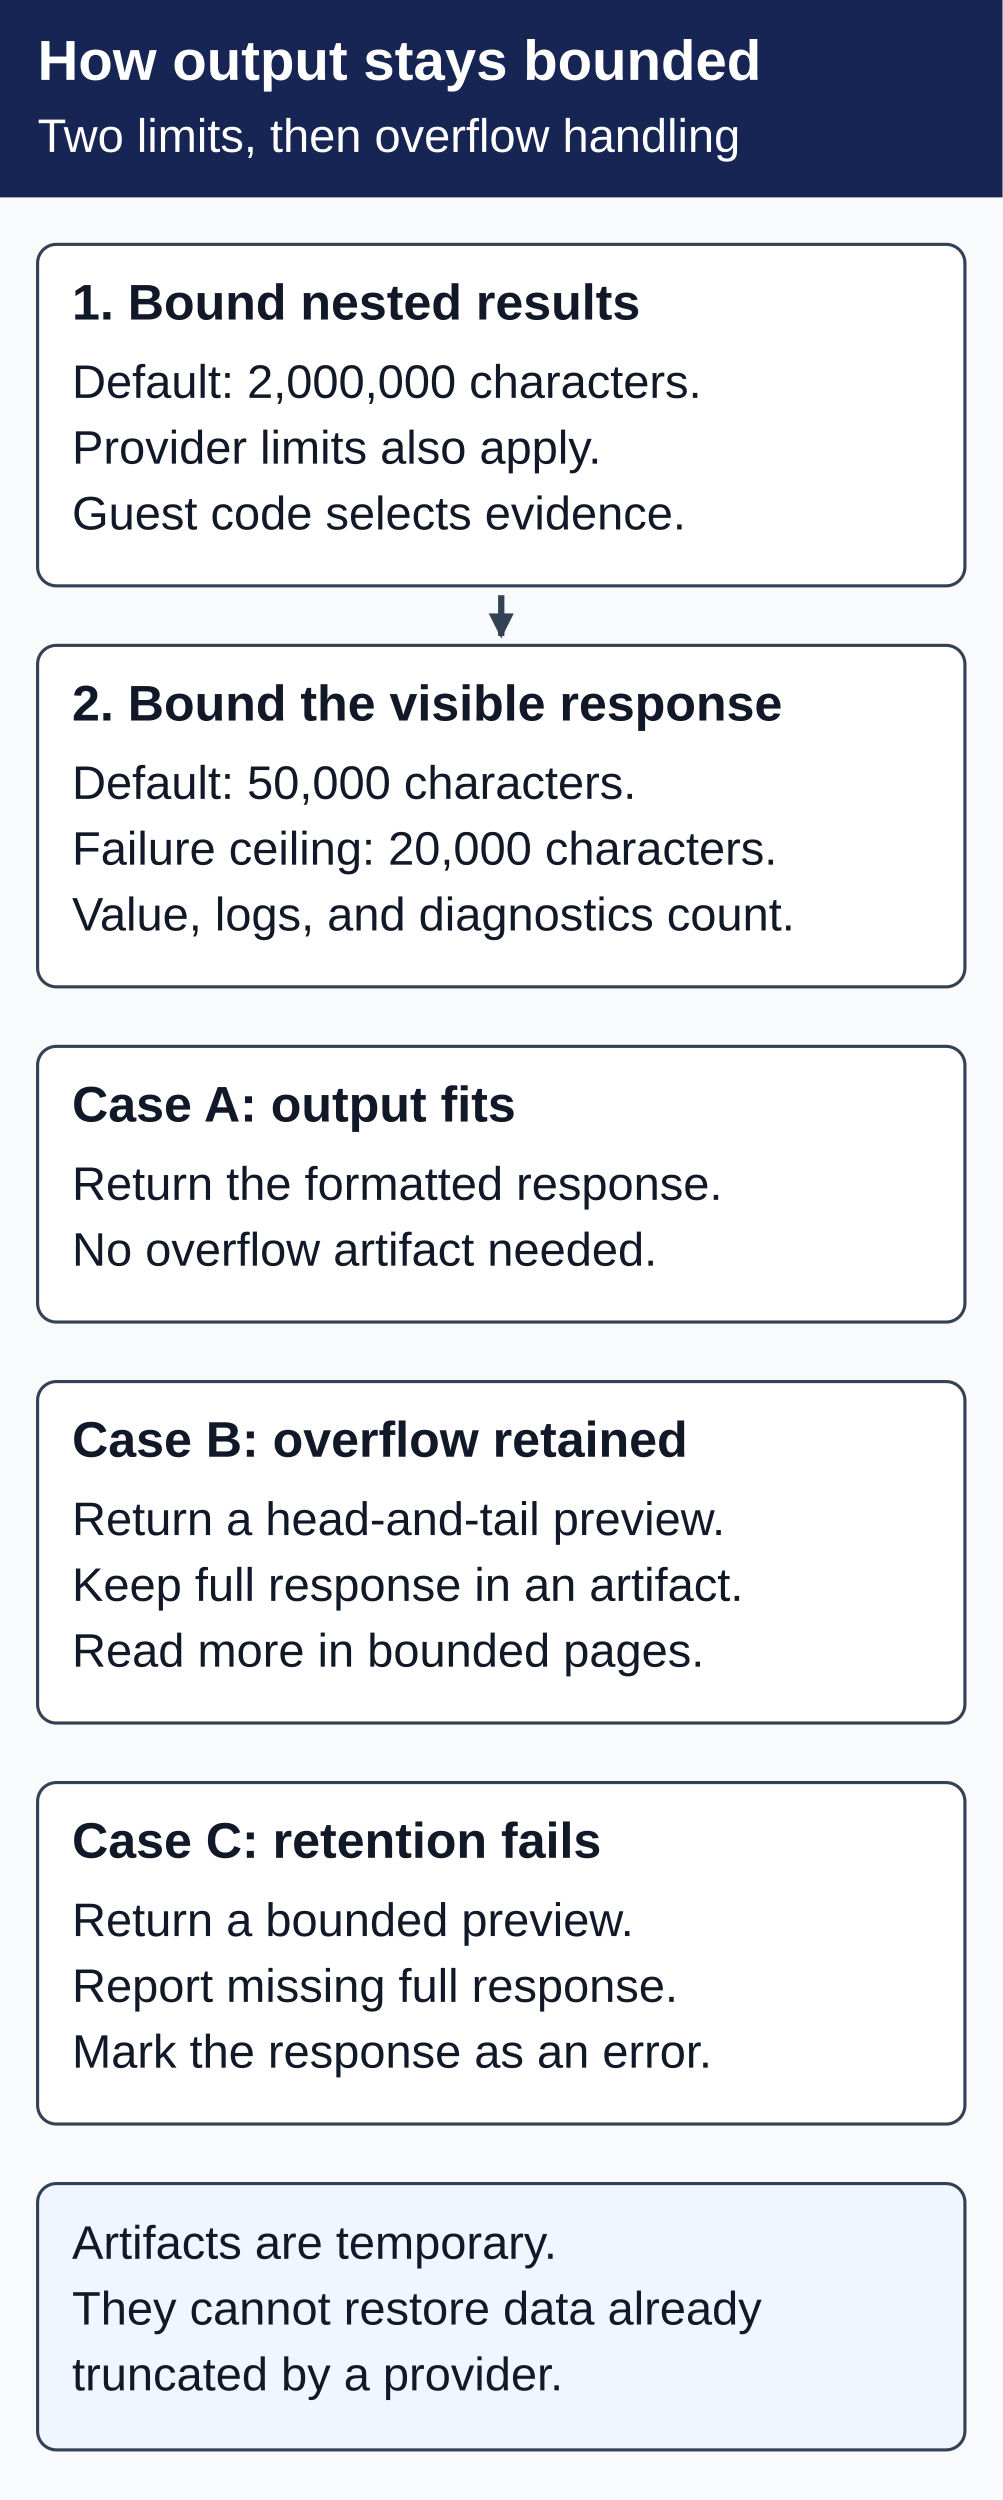
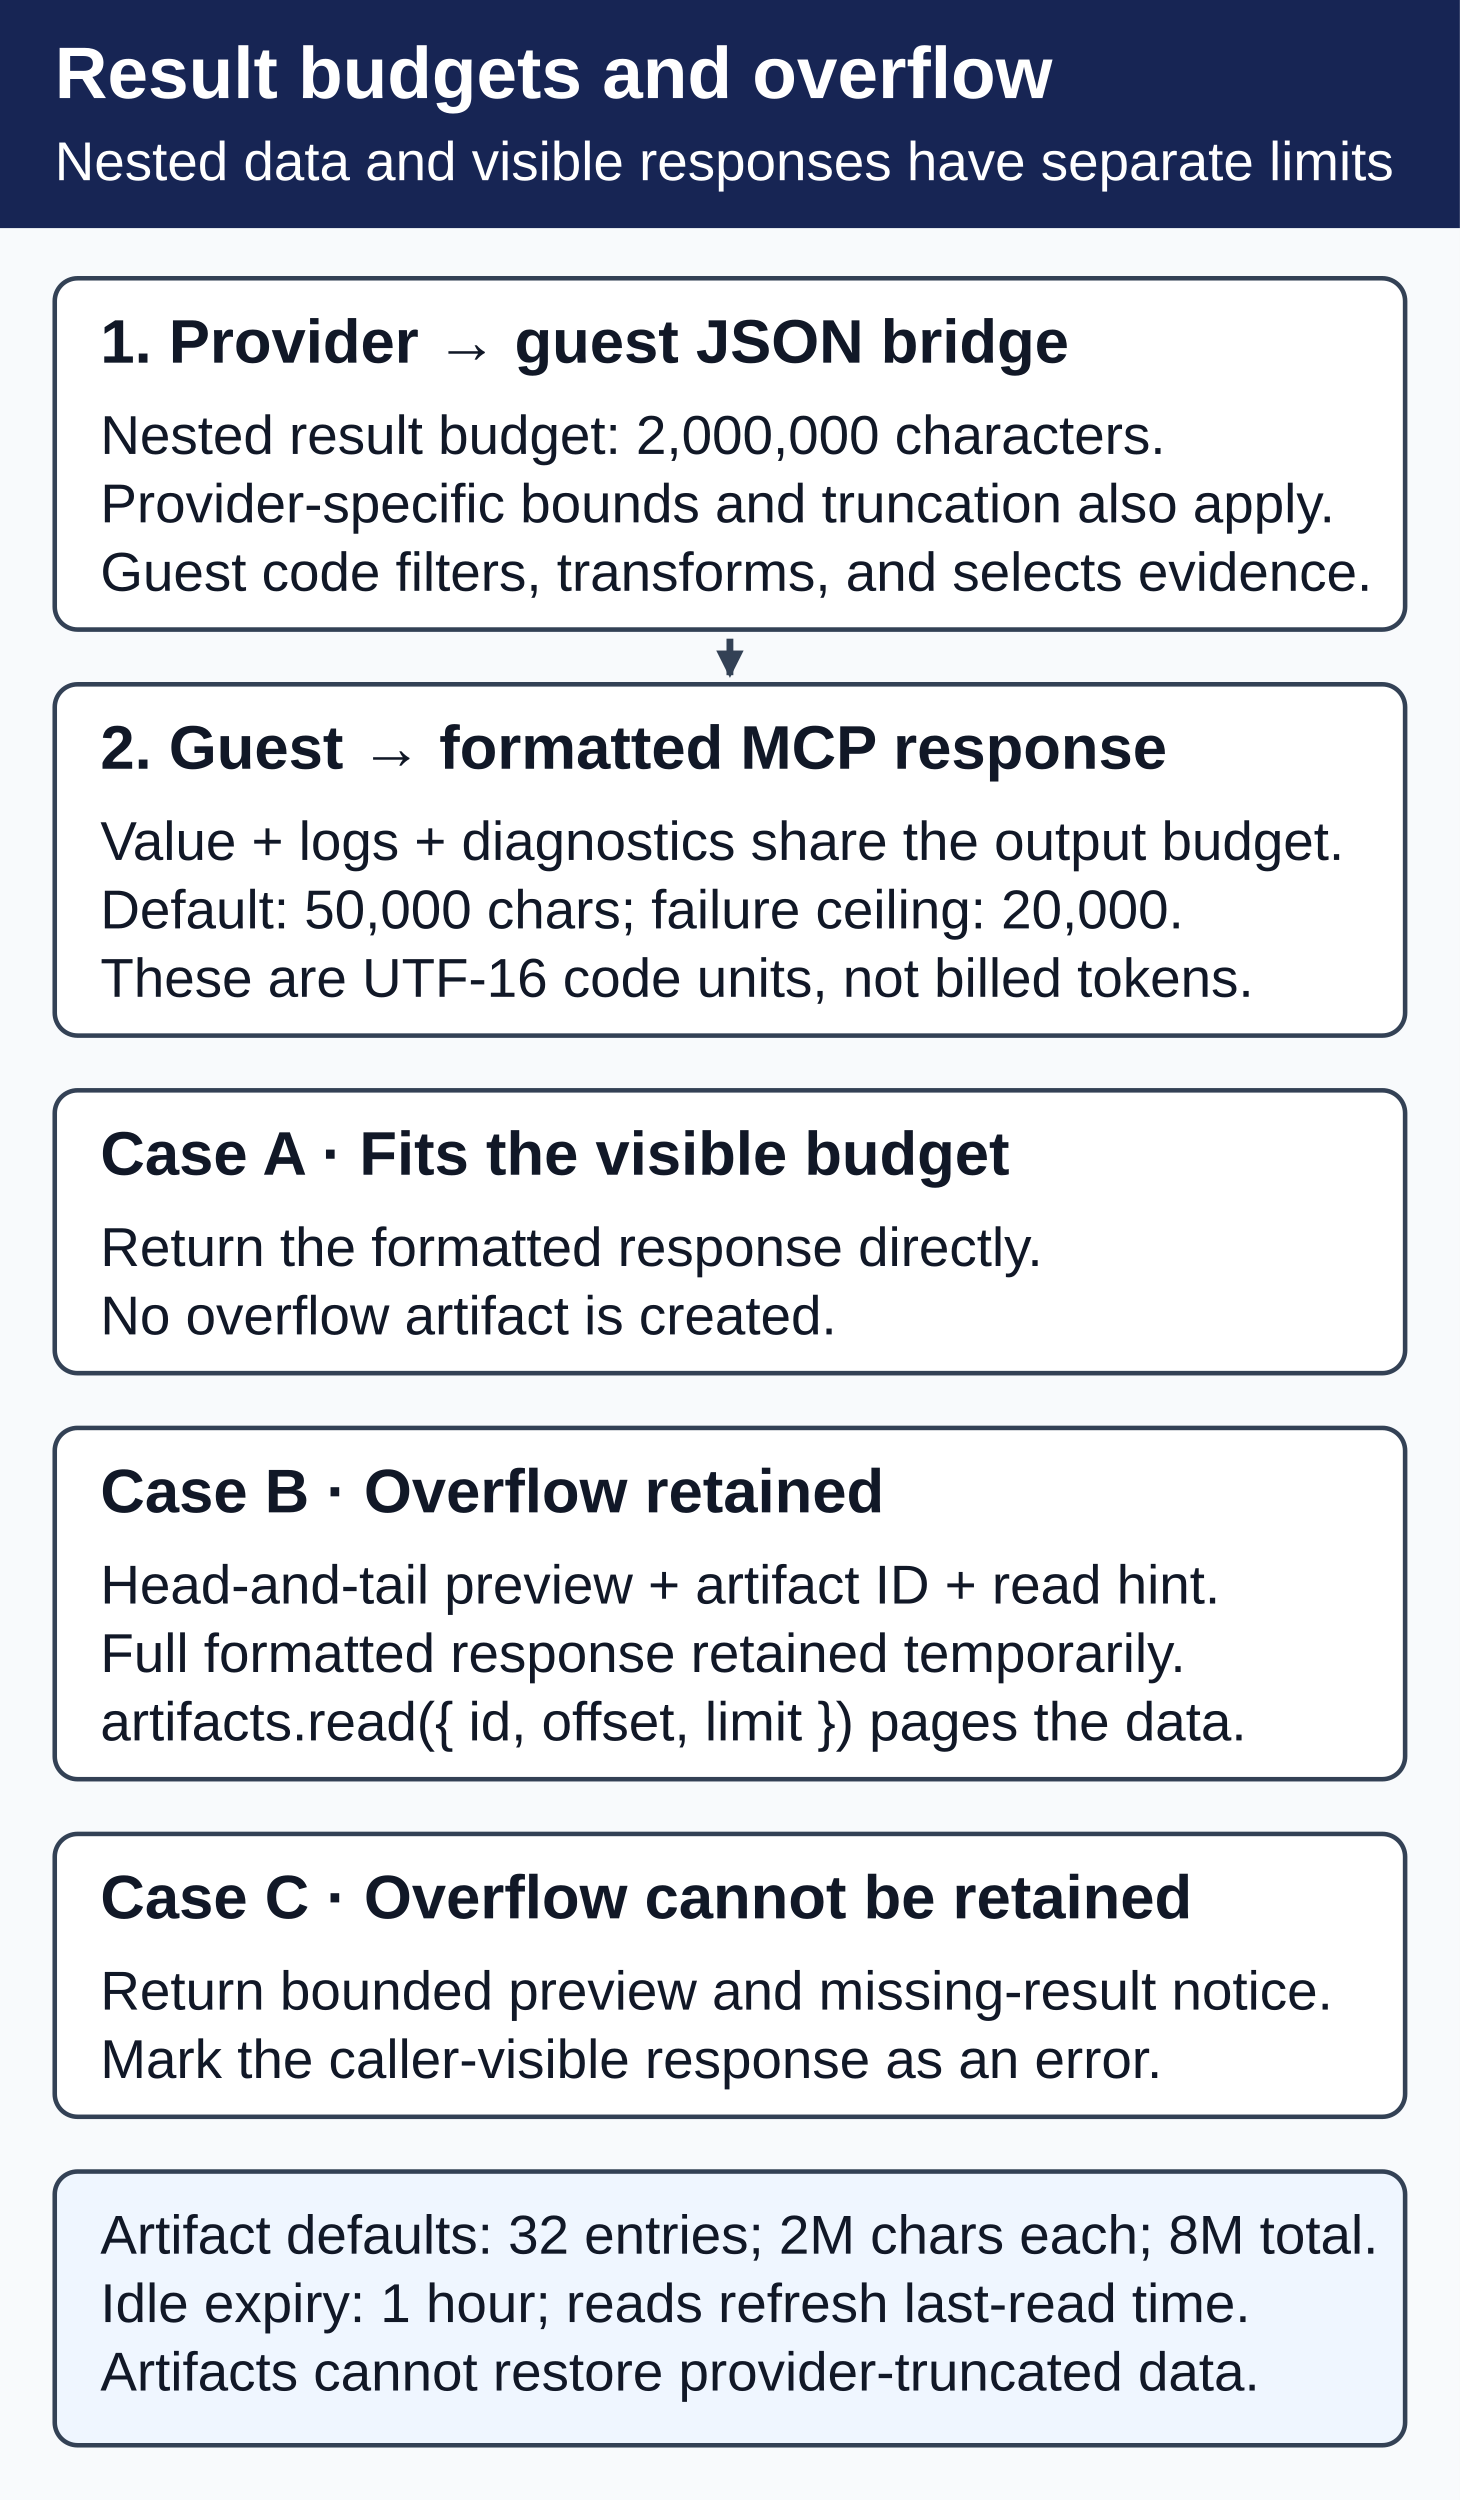
- <svg xmlns="http://www.w3.org/2000/svg" width="640" height="1596" viewBox="0 0 640 1596" role="img" aria-labelledby="title desc">
+ <svg xmlns="http://www.w3.org/2000/svg" width="640" height="1096" viewBox="0 0 640 1096" role="img" aria-labelledby="title desc">
  <defs>
    <marker id="arrow" viewBox="0 0 10 10" refX="9" refY="5" markerWidth="4" markerHeight="4" orient="auto">
      <path d="M0 0 10 5 0 10Z" fill="#334155" />
    </marker>
  </defs>
  <style>
text { font-family:Arial,Helvetica,sans-serif; fill:#111827; }
- .title { font-size:36px; font-weight:700; fill:#ffffff; }
- .subtitle { font-size:30px; fill:#ffffff; }
- .label { font-size:32px; font-weight:700; }
- .body { font-size:30px; }
- .arrow { stroke:#334155; stroke-width:4; fill:none; marker-end:url(#arrow); }
+ .title { font-size:32px; font-weight:700; fill:#ffffff; }
+ .subtitle { font-size:24px; fill:#ffffff; }
+ .label { font-size:27px; font-weight:700; }
+ .body { font-size:24px; }
+ .arrow { stroke:#334155; stroke-width:3; fill:none; marker-end:url(#arrow); }
+ .connector { stroke:#334155; stroke-width:3; fill:none; }
</style>
-   <rect width="640" height="1596" fill="#f8fafc" />
-   <rect width="640" height="126" fill="#172554" />
-   <text x="24" y="51" class="title">How output stays bounded</text>
-   <text x="24" y="97" class="subtitle">Two limits, then overflow handling</text>
+   <rect width="640" height="1096" fill="#f8fafc" />
+   <rect width="640" height="100" fill="#172554" />
+   <text x="24" y="43" class="title">Result budgets and overflow</text>
+   <text x="24" y="79" class="subtitle">Nested data and visible responses have separate limits</text>
  <g data-card="true">
-     <rect x="24" y="156" width="592" height="218" rx="12" fill="#ffffff" stroke="#334155" stroke-width="2" />
-     <text x="46" y="204" class="label">1. Bound nested results</text>
-     <text x="46" y="254" class="body">Default: 2,000,000 characters.</text>
-     <text x="46" y="296" class="body">Provider limits also apply.</text>
-     <text x="46" y="338" class="body">Guest code selects evidence.</text>
+     <rect x="24" y="122" width="592" height="154" rx="10" fill="#ffffff" stroke="#334155" stroke-width="2" />
+     <text x="44" y="159" class="label">1. Provider → guest JSON bridge</text>
+     <text x="44" y="199" class="body">Nested result budget: 2,000,000 characters.</text>
+     <text x="44" y="229" class="body">Provider-specific bounds and truncation also apply.</text>
+     <text x="44" y="259" class="body">Guest code filters, transforms, and selects evidence.</text>
  </g>
-   <path d="M320 380 V406" class="arrow" />
+   <path d="M320 280 V296" class="arrow" />
  <g data-card="true">
-     <rect x="24" y="412" width="592" height="218" rx="12" fill="#ffffff" stroke="#334155" stroke-width="2" />
-     <text x="46" y="460" class="label">2. Bound the visible response</text>
-     <text x="46" y="510" class="body">Default: 50,000 characters.</text>
-     <text x="46" y="552" class="body">Failure ceiling: 20,000 characters.</text>
-     <text x="46" y="594" class="body">Value, logs, and diagnostics count.</text>
+     <rect x="24" y="300" width="592" height="154" rx="10" fill="#ffffff" stroke="#334155" stroke-width="2" />
+     <text x="44" y="337" class="label">2. Guest → formatted MCP response</text>
+     <text x="44" y="377" class="body">Value + logs + diagnostics share the output budget.</text>
+     <text x="44" y="407" class="body">Default: 50,000 chars; failure ceiling: 20,000.</text>
+     <text x="44" y="437" class="body">These are UTF-16 code units, not billed tokens.</text>
  </g>
  <g data-card="true">
-     <rect x="24" y="668" width="592" height="176" rx="12" fill="#ffffff" stroke="#334155" stroke-width="2" />
-     <text x="46" y="716" class="label">Case A: output fits</text>
-     <text x="46" y="766" class="body">Return the formatted response.</text>
-     <text x="46" y="808" class="body">No overflow artifact needed.</text>
+     <rect x="24" y="478" width="592" height="124" rx="10" fill="#ffffff" stroke="#334155" stroke-width="2" />
+     <text x="44" y="515" class="label">Case A · Fits the visible budget</text>
+     <text x="44" y="555" class="body">Return the formatted response directly.</text>
+     <text x="44" y="585" class="body">No overflow artifact is created.</text>
  </g>
  <g data-card="true">
-     <rect x="24" y="882" width="592" height="218" rx="12" fill="#ffffff" stroke="#334155" stroke-width="2" />
-     <text x="46" y="930" class="label">Case B: overflow retained</text>
-     <text x="46" y="980" class="body">Return a head-and-tail preview.</text>
-     <text x="46" y="1022" class="body">Keep full response in an artifact.</text>
-     <text x="46" y="1064" class="body">Read more in bounded pages.</text>
+     <rect x="24" y="626" width="592" height="154" rx="10" fill="#ffffff" stroke="#334155" stroke-width="2" />
+     <text x="44" y="663" class="label">Case B · Overflow retained</text>
+     <text x="44" y="703" class="body">Head-and-tail preview + artifact ID + read hint.</text>
+     <text x="44" y="733" class="body">Full formatted response retained temporarily.</text>
+     <text x="44" y="763" class="body">artifacts.read({ id, offset, limit }) pages the data.</text>
  </g>
  <g data-card="true">
-     <rect x="24" y="1138" width="592" height="218" rx="12" fill="#ffffff" stroke="#334155" stroke-width="2" />
-     <text x="46" y="1186" class="label">Case C: retention fails</text>
-     <text x="46" y="1236" class="body">Return a bounded preview.</text>
-     <text x="46" y="1278" class="body">Report missing full response.</text>
-     <text x="46" y="1320" class="body">Mark the response as an error.</text>
+     <rect x="24" y="804" width="592" height="124" rx="10" fill="#ffffff" stroke="#334155" stroke-width="2" />
+     <text x="44" y="841" class="label">Case C · Overflow cannot be retained</text>
+     <text x="44" y="881" class="body">Return bounded preview and missing-result notice.</text>
+     <text x="44" y="911" class="body">Mark the caller-visible response as an error.</text>
  </g>
  <g data-card="true">
-     <rect x="24" y="1394" width="592" height="170" rx="12" fill="#eff6ff" stroke="#334155" stroke-width="2" />
-     <text x="46" y="1442" class="body">Artifacts are temporary.</text>
-     <text x="46" y="1484" class="body">They cannot restore data already</text>
-     <text x="46" y="1526" class="body">truncated by a provider.</text>
+     <rect x="24" y="952" width="592" height="120" rx="10" fill="#eff6ff" stroke="#334155" stroke-width="2" />
+     <text x="44" y="988" class="body">Artifact defaults: 32 entries; 2M chars each; 8M total.</text>
+     <text x="44" y="1018" class="body">Idle expiry: 1 hour; reads refresh last-read time.</text>
+     <text x="44" y="1048" class="body">Artifacts cannot restore provider-truncated data.</text>
  </g>
</svg>
